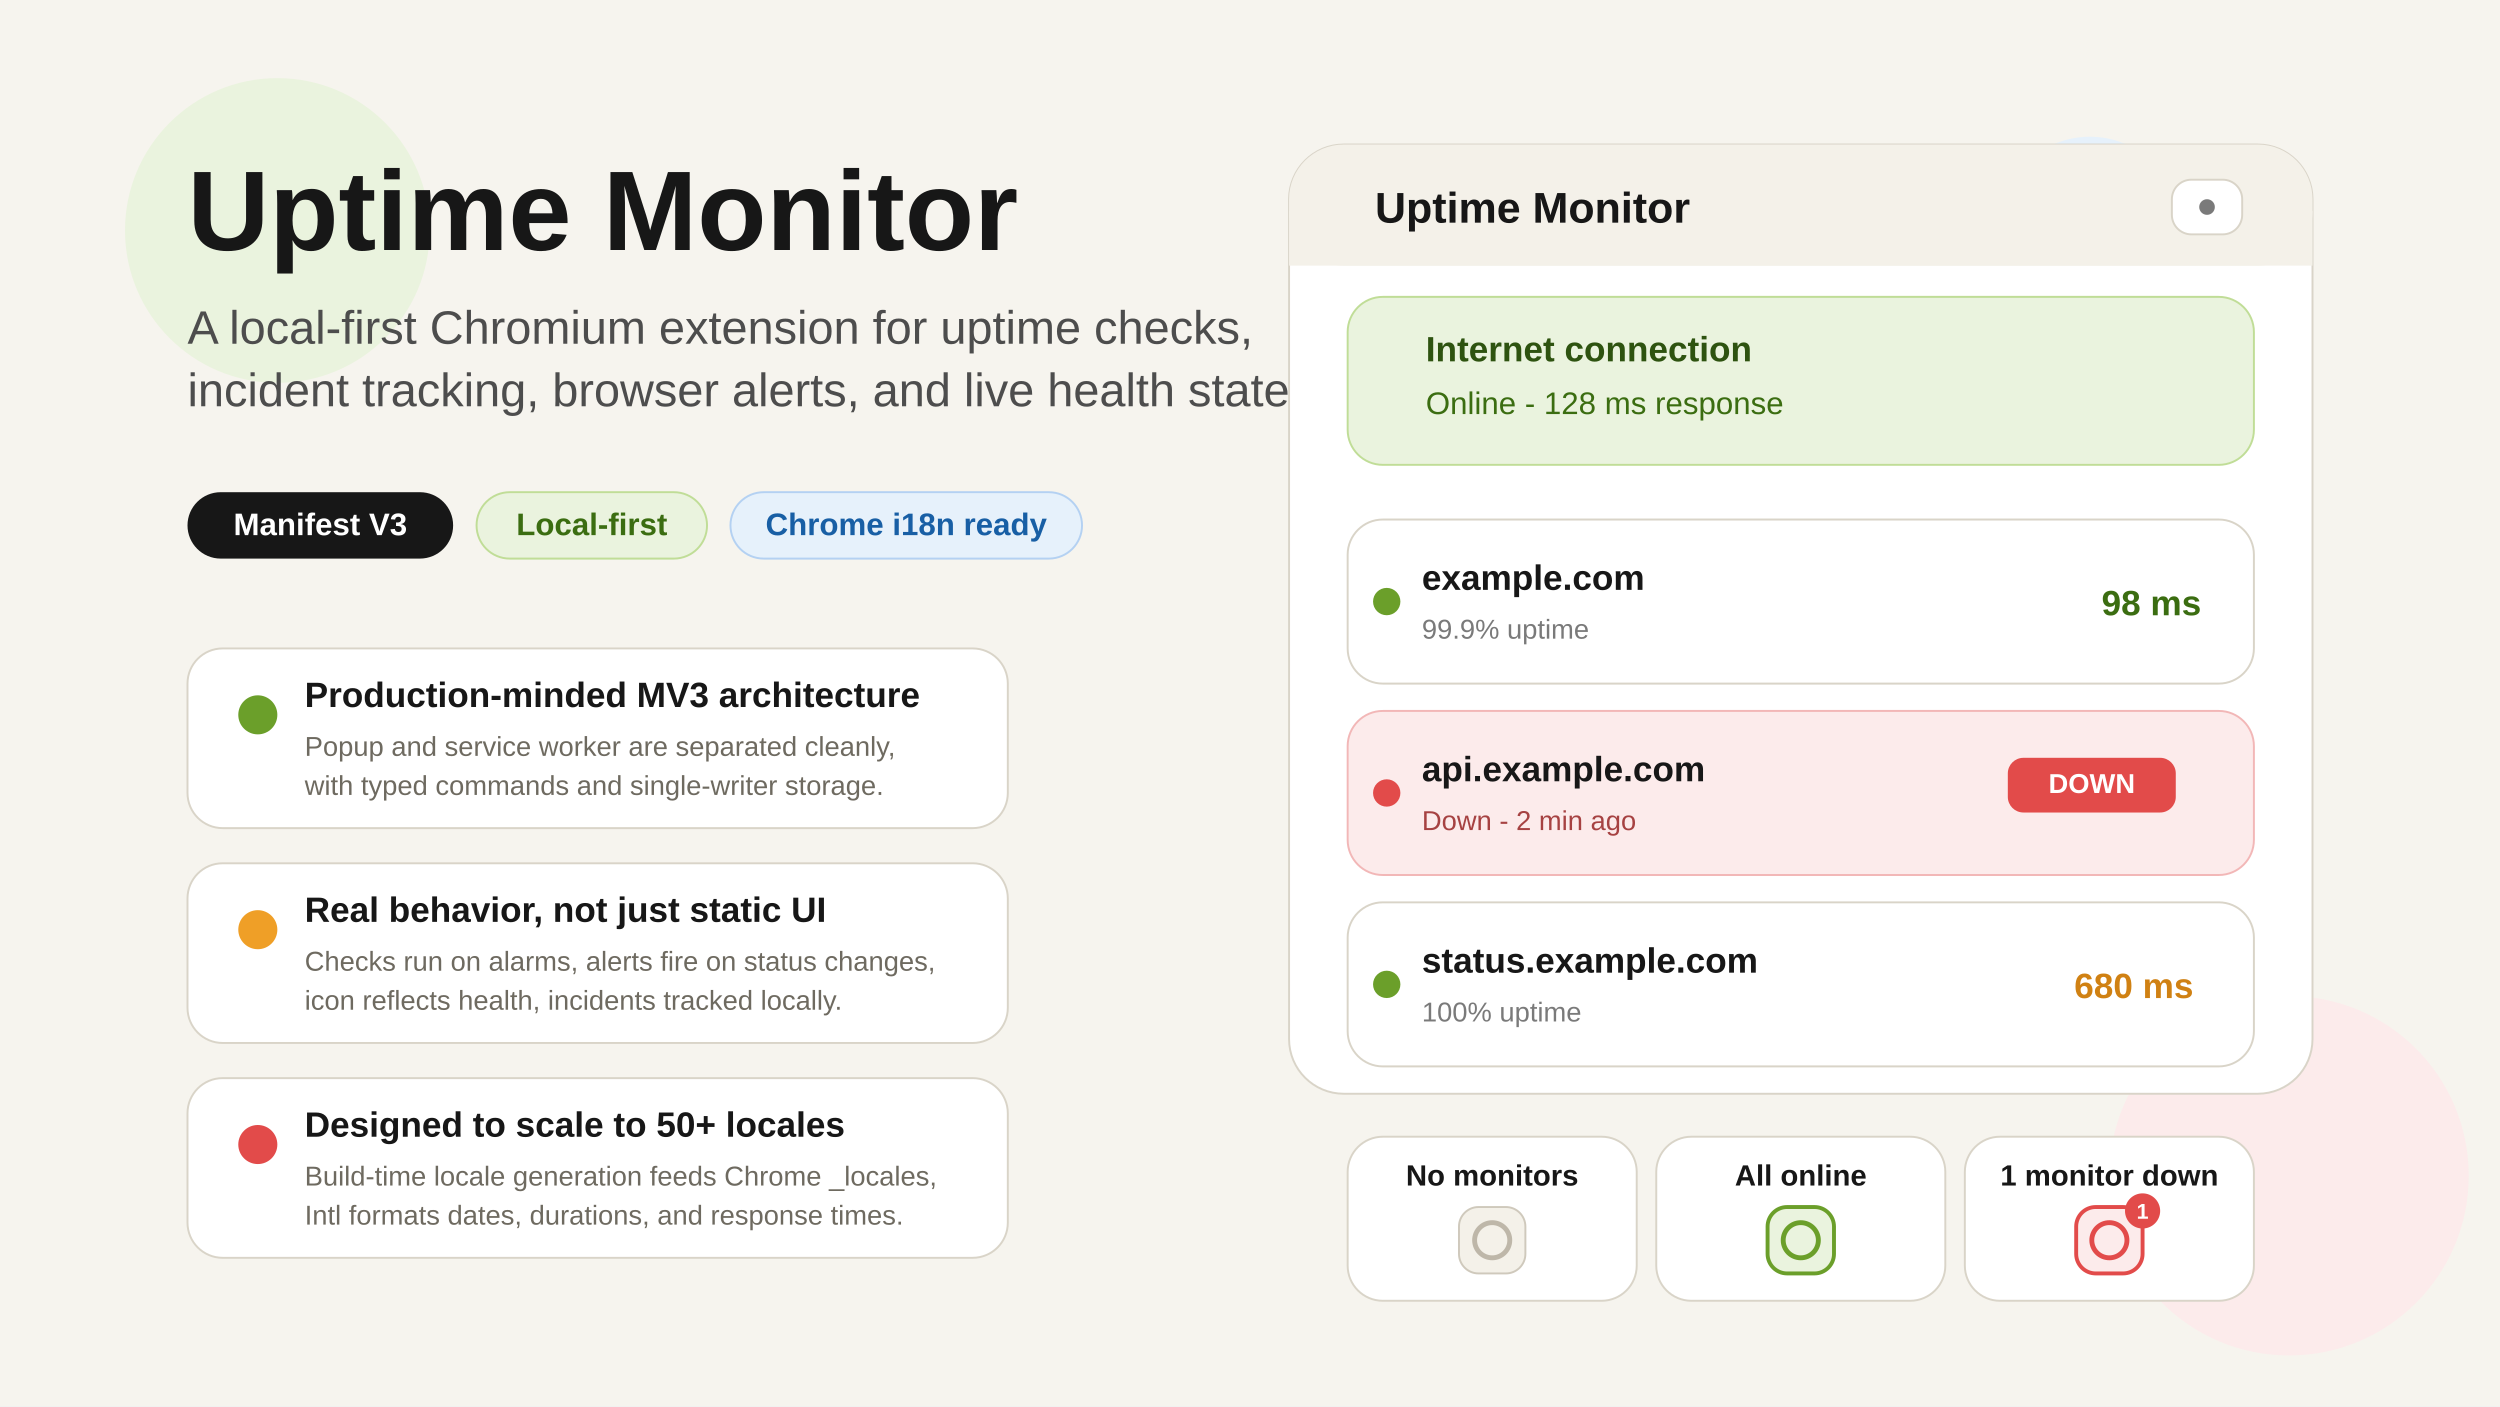
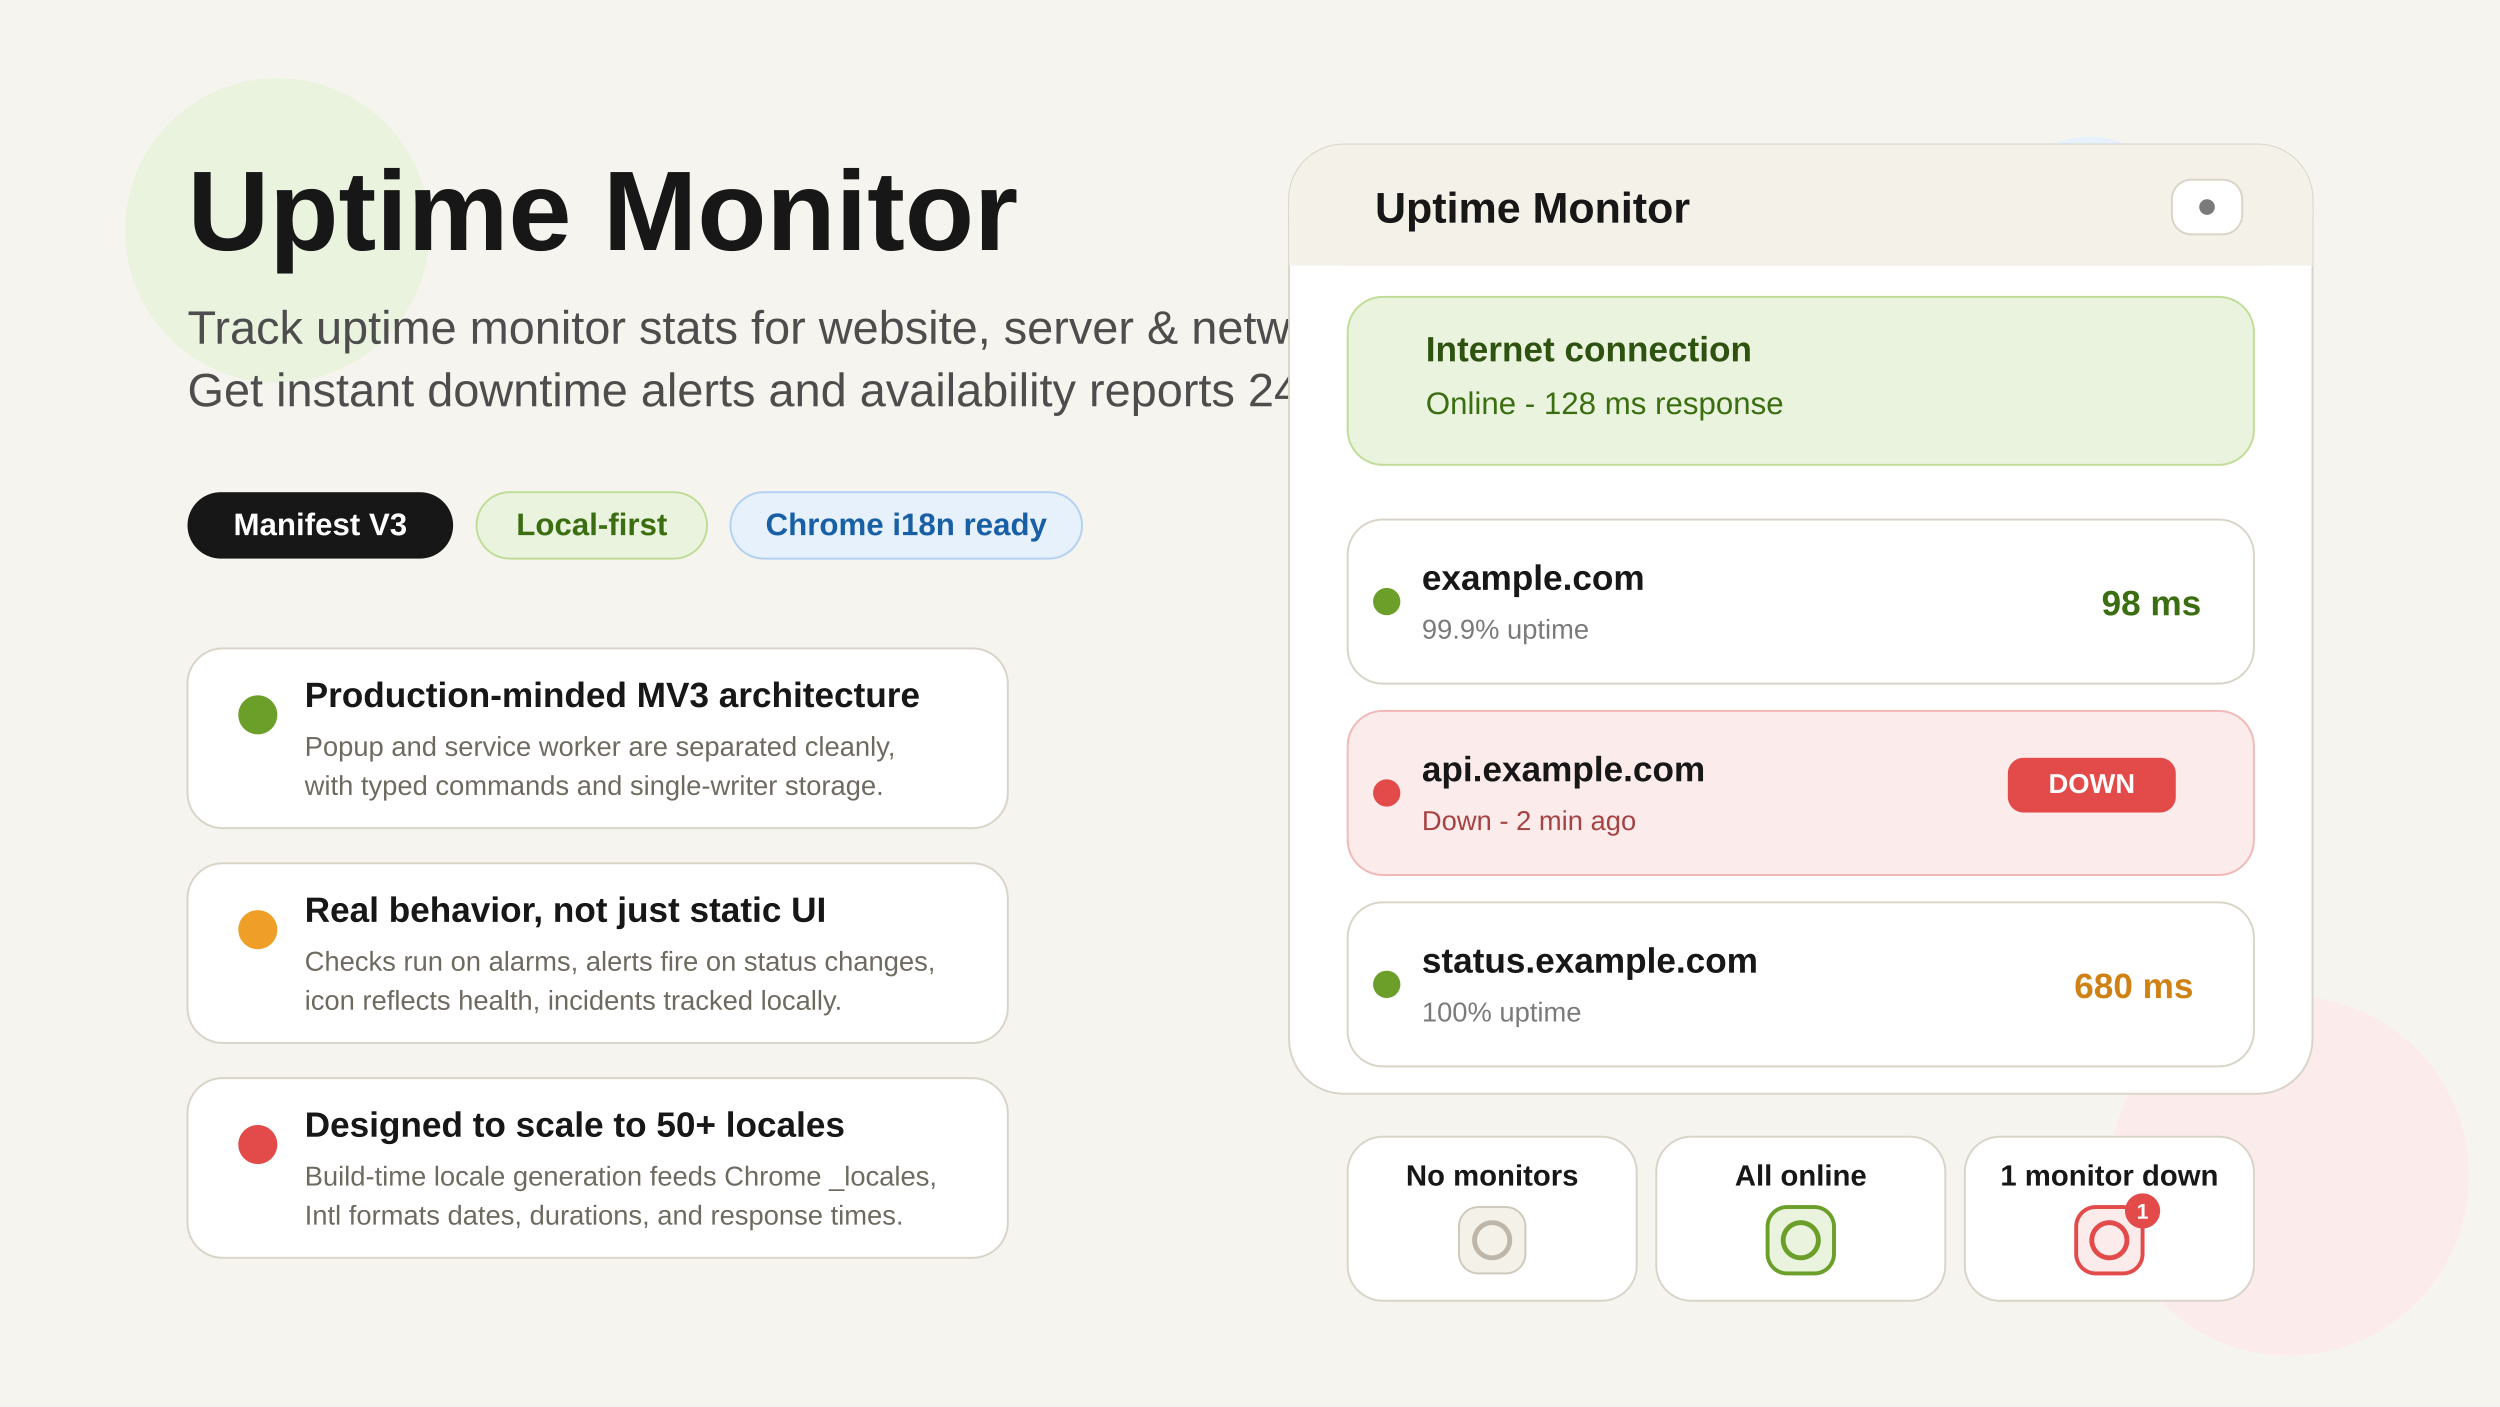
<svg xmlns="http://www.w3.org/2000/svg" width="1280" height="720" viewBox="0 0 1280 720" fill="none">
  <rect width="1280" height="720" fill="#F6F4EE" />
  <circle cx="142" cy="118" r="78" fill="#EAF3DE" />
  <circle cx="1172" cy="602" r="92" fill="#FCEBEB" />
  <circle cx="1070" cy="116" r="46" fill="#E6F1FB" />
  <text x="96" y="128" fill="#171717" font-family="Segoe UI, Arial, sans-serif" font-size="58" font-weight="700">Uptime Monitor</text>
-   <text x="96" y="176" fill="#4D4D4D" font-family="Segoe UI, Arial, sans-serif" font-size="24" font-weight="500">A local-first Chromium extension for uptime checks,</text>
-   <text x="96" y="208" fill="#4D4D4D" font-family="Segoe UI, Arial, sans-serif" font-size="24" font-weight="500">incident tracking, browser alerts, and live health states.</text>
+   <text x="96" y="176" fill="#4D4D4D" font-family="Segoe UI, Arial, sans-serif" font-size="24" font-weight="500">Track uptime monitor stats for website, server &amp; network.</text>
+   <text x="96" y="208" fill="#4D4D4D" font-family="Segoe UI, Arial, sans-serif" font-size="24" font-weight="500">Get instant downtime alerts and availability reports 24/7.</text>
  <rect x="96" y="252" width="136" height="34" rx="17" fill="#171717" />
  <text x="164" y="274" text-anchor="middle" fill="#FFFFFF" font-family="Segoe UI, Arial, sans-serif" font-size="16" font-weight="700">Manifest V3</text>
  <rect x="244" y="252" width="118" height="34" rx="17" fill="#EAF3DE" stroke="#C0DD97" />
  <text x="303" y="274" text-anchor="middle" fill="#3B6D11" font-family="Segoe UI, Arial, sans-serif" font-size="16" font-weight="700">Local-first</text>
  <rect x="374" y="252" width="180" height="34" rx="17" fill="#E6F1FB" stroke="#B4D1F2" />
  <text x="464" y="274" text-anchor="middle" fill="#185FA5" font-family="Segoe UI, Arial, sans-serif" font-size="16" font-weight="700">Chrome i18n ready</text>
  <rect x="96" y="332" width="420" height="92" rx="18" fill="#FFFFFF" stroke="#D9D4C8" />
  <circle cx="132" cy="366" r="10" fill="#6B9F2A" />
  <text x="156" y="362" fill="#171717" font-family="Segoe UI, Arial, sans-serif" font-size="18" font-weight="700">Production-minded MV3 architecture</text>
  <text x="156" y="387" fill="#6E6A60" font-family="Segoe UI, Arial, sans-serif" font-size="14">Popup and service worker are separated cleanly,</text>
  <text x="156" y="407" fill="#6E6A60" font-family="Segoe UI, Arial, sans-serif" font-size="14">with typed commands and single-writer storage.</text>
  <rect x="96" y="442" width="420" height="92" rx="18" fill="#FFFFFF" stroke="#D9D4C8" />
  <circle cx="132" cy="476" r="10" fill="#EF9F27" />
  <text x="156" y="472" fill="#171717" font-family="Segoe UI, Arial, sans-serif" font-size="18" font-weight="700">Real behavior, not just static UI</text>
  <text x="156" y="497" fill="#6E6A60" font-family="Segoe UI, Arial, sans-serif" font-size="14">Checks run on alarms, alerts fire on status changes,</text>
  <text x="156" y="517" fill="#6E6A60" font-family="Segoe UI, Arial, sans-serif" font-size="14">icon reflects health, incidents tracked locally.</text>
  <rect x="96" y="552" width="420" height="92" rx="18" fill="#FFFFFF" stroke="#D9D4C8" />
  <circle cx="132" cy="586" r="10" fill="#E24B4A" />
  <text x="156" y="582" fill="#171717" font-family="Segoe UI, Arial, sans-serif" font-size="18" font-weight="700">Designed to scale to 50+ locales</text>
  <text x="156" y="607" fill="#6E6A60" font-family="Segoe UI, Arial, sans-serif" font-size="14">Build-time locale generation feeds Chrome _locales,</text>
  <text x="156" y="627" fill="#6E6A60" font-family="Segoe UI, Arial, sans-serif" font-size="14">Intl formats dates, durations, and response times.</text>
  <rect x="660" y="74" width="524" height="486" rx="28" fill="#FFFFFF" stroke="#D9D4C8" />
  <rect x="660" y="74" width="524" height="62" rx="28" fill="#F4F1E9" />
  <rect x="660" y="108" width="524" height="28" fill="#F4F1E9" />
  <text x="704" y="114" fill="#171717" font-family="Segoe UI, Arial, sans-serif" font-size="22" font-weight="700">Uptime Monitor</text>
  <rect x="1112" y="92" width="36" height="28" rx="10" fill="#FFFFFF" stroke="#D9D4C8" />
  <circle cx="1130" cy="106" r="4" fill="#7A7A7A" />
  <circle cx="707" cy="178" r="8" fill="#6B9F2A" />
  <rect x="690" y="152" width="464" height="86" rx="18" fill="#EAF3DE" stroke="#C0DD97" />
  <text x="730" y="185" fill="#2E5310" font-family="Segoe UI, Arial, sans-serif" font-size="18" font-weight="700">Internet connection</text>
  <text x="730" y="212" fill="#3B6D11" font-family="Segoe UI, Arial, sans-serif" font-size="16">Online - 128 ms response</text>
  <rect x="690" y="266" width="464" height="84" rx="18" fill="#FFFFFF" stroke="#D9D4C8" />
  <circle cx="710" cy="308" r="7" fill="#6B9F2A" />
  <text x="728" y="302" fill="#171717" font-family="Segoe UI, Arial, sans-serif" font-size="18" font-weight="700">example.com</text>
  <text x="728" y="327" fill="#7A7A7A" font-family="Segoe UI, Arial, sans-serif" font-size="14">99.9% uptime</text>
  <text x="1076" y="315" fill="#3B6D11" font-family="Segoe UI, Arial, sans-serif" font-size="18" font-weight="700">98 ms</text>
  <rect x="690" y="364" width="464" height="84" rx="18" fill="#FCEBEB" stroke="#F2B7B7" />
  <circle cx="710" cy="406" r="7" fill="#E24B4A" />
  <text x="728" y="400" fill="#171717" font-family="Segoe UI, Arial, sans-serif" font-size="18" font-weight="700">api.example.com</text>
  <text x="728" y="425" fill="#A64242" font-family="Segoe UI, Arial, sans-serif" font-size="14">Down - 2 min ago</text>
  <rect x="1028" y="388" width="86" height="28" rx="8" fill="#E24B4A" />
  <text x="1071" y="406" text-anchor="middle" fill="#FFFFFF" font-family="Segoe UI, Arial, sans-serif" font-size="14" font-weight="700">DOWN</text>
  <rect x="690" y="462" width="464" height="84" rx="18" fill="#FFFFFF" stroke="#D9D4C8" />
  <circle cx="710" cy="504" r="7" fill="#6B9F2A" />
  <text x="728" y="498" fill="#171717" font-family="Segoe UI, Arial, sans-serif" font-size="18" font-weight="700">status.example.com</text>
  <text x="728" y="523" fill="#7A7A7A" font-family="Segoe UI, Arial, sans-serif" font-size="14">100% uptime</text>
  <text x="1062" y="511" fill="#D08113" font-family="Segoe UI, Arial, sans-serif" font-size="18" font-weight="700">680 ms</text>
  <rect x="690" y="582" width="148" height="84" rx="18" fill="#FFFFFF" stroke="#D9D4C8" />
  <text x="764" y="607" text-anchor="middle" fill="#171717" font-family="Segoe UI, Arial, sans-serif" font-size="15" font-weight="700">No monitors</text>
  <rect x="747" y="618" width="34" height="34" rx="10" fill="#F4F1E9" stroke="#CFC9BC" />
  <circle cx="764" cy="635" r="9" fill="none" stroke="#BEB7A9" stroke-width="2.5" />
  <rect x="848" y="582" width="148" height="84" rx="18" fill="#FFFFFF" stroke="#D9D4C8" />
  <text x="922" y="607" text-anchor="middle" fill="#171717" font-family="Segoe UI, Arial, sans-serif" font-size="15" font-weight="700">All online</text>
  <rect x="905" y="618" width="34" height="34" rx="10" fill="#EAF3DE" stroke="#6B9F2A" stroke-width="2" />
  <circle cx="922" cy="635" r="9" fill="none" stroke="#6B9F2A" stroke-width="2.5" />
  <rect x="1006" y="582" width="148" height="84" rx="18" fill="#FFFFFF" stroke="#D9D4C8" />
  <text x="1080" y="607" text-anchor="middle" fill="#171717" font-family="Segoe UI, Arial, sans-serif" font-size="15" font-weight="700">1 monitor down</text>
  <rect x="1063" y="618" width="34" height="34" rx="10" fill="#FCEBEB" stroke="#E24B4A" stroke-width="2" />
  <circle cx="1080" cy="635" r="9" fill="none" stroke="#E24B4A" stroke-width="2.5" />
  <circle cx="1097" cy="620" r="9" fill="#E24B4A" />
  <text x="1097" y="624" text-anchor="middle" fill="#FFFFFF" font-family="Segoe UI, Arial, sans-serif" font-size="11" font-weight="700">1</text>
</svg>
